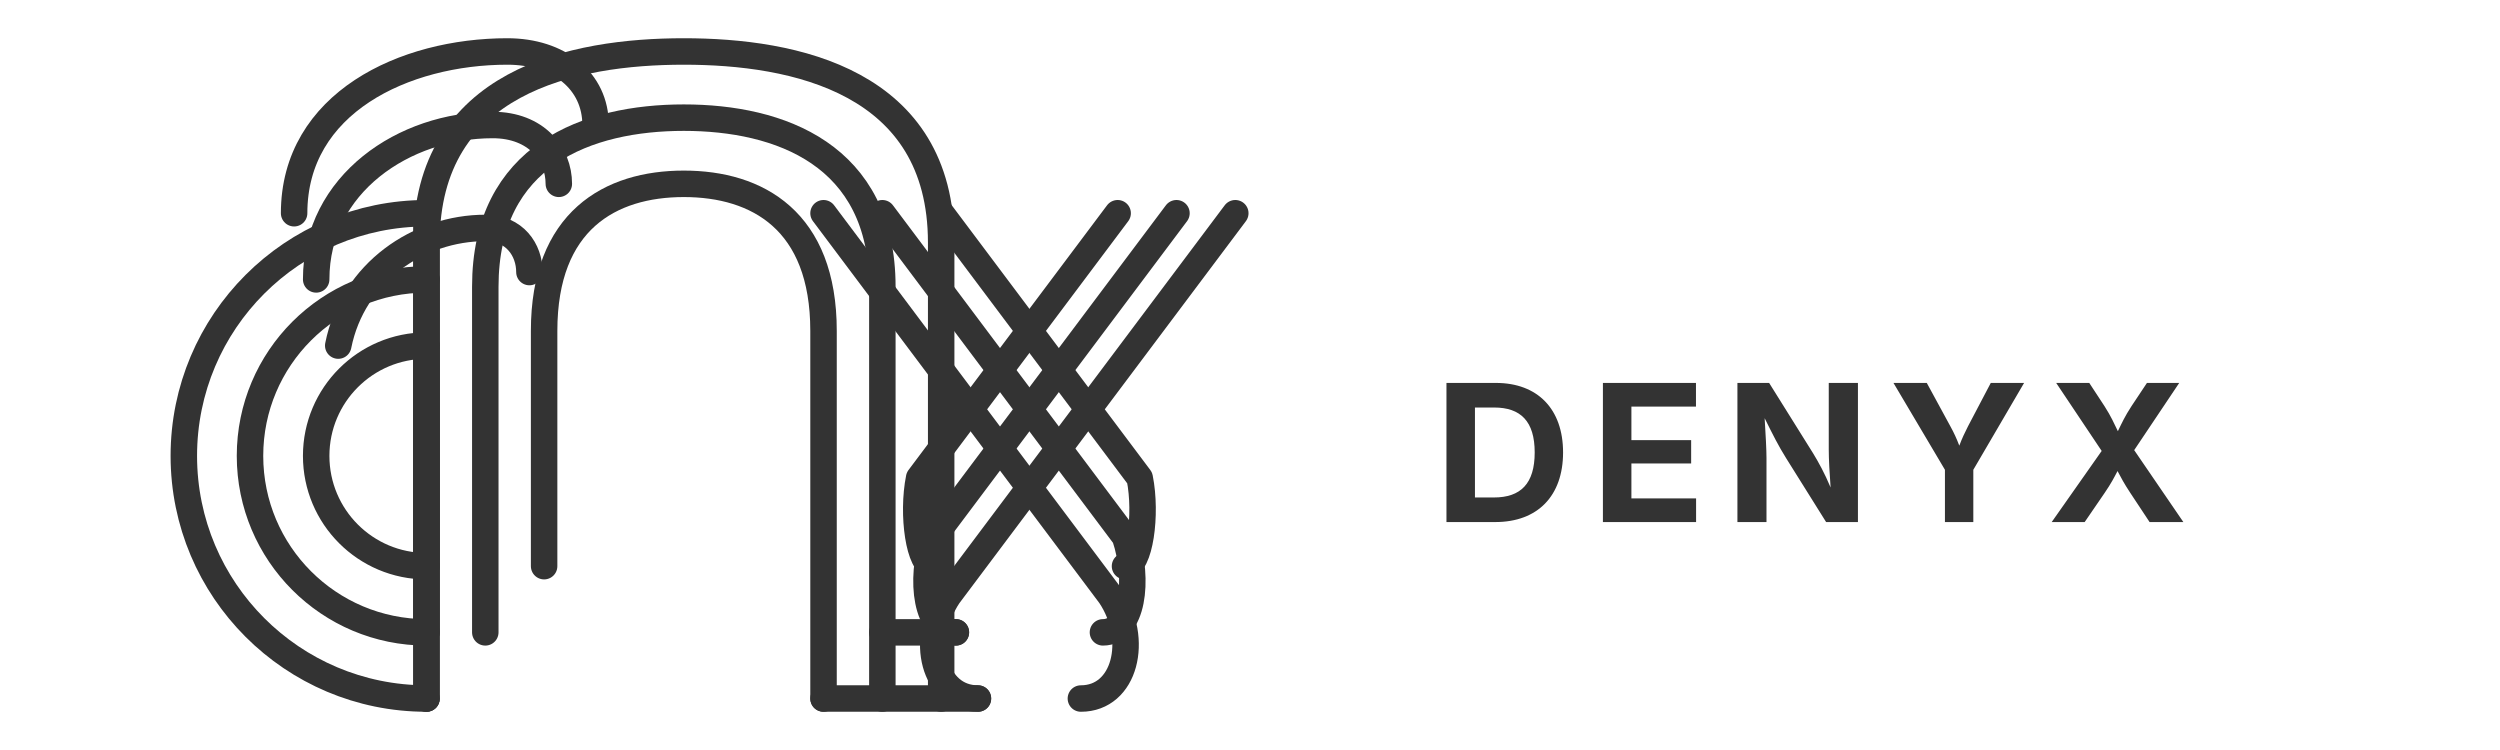
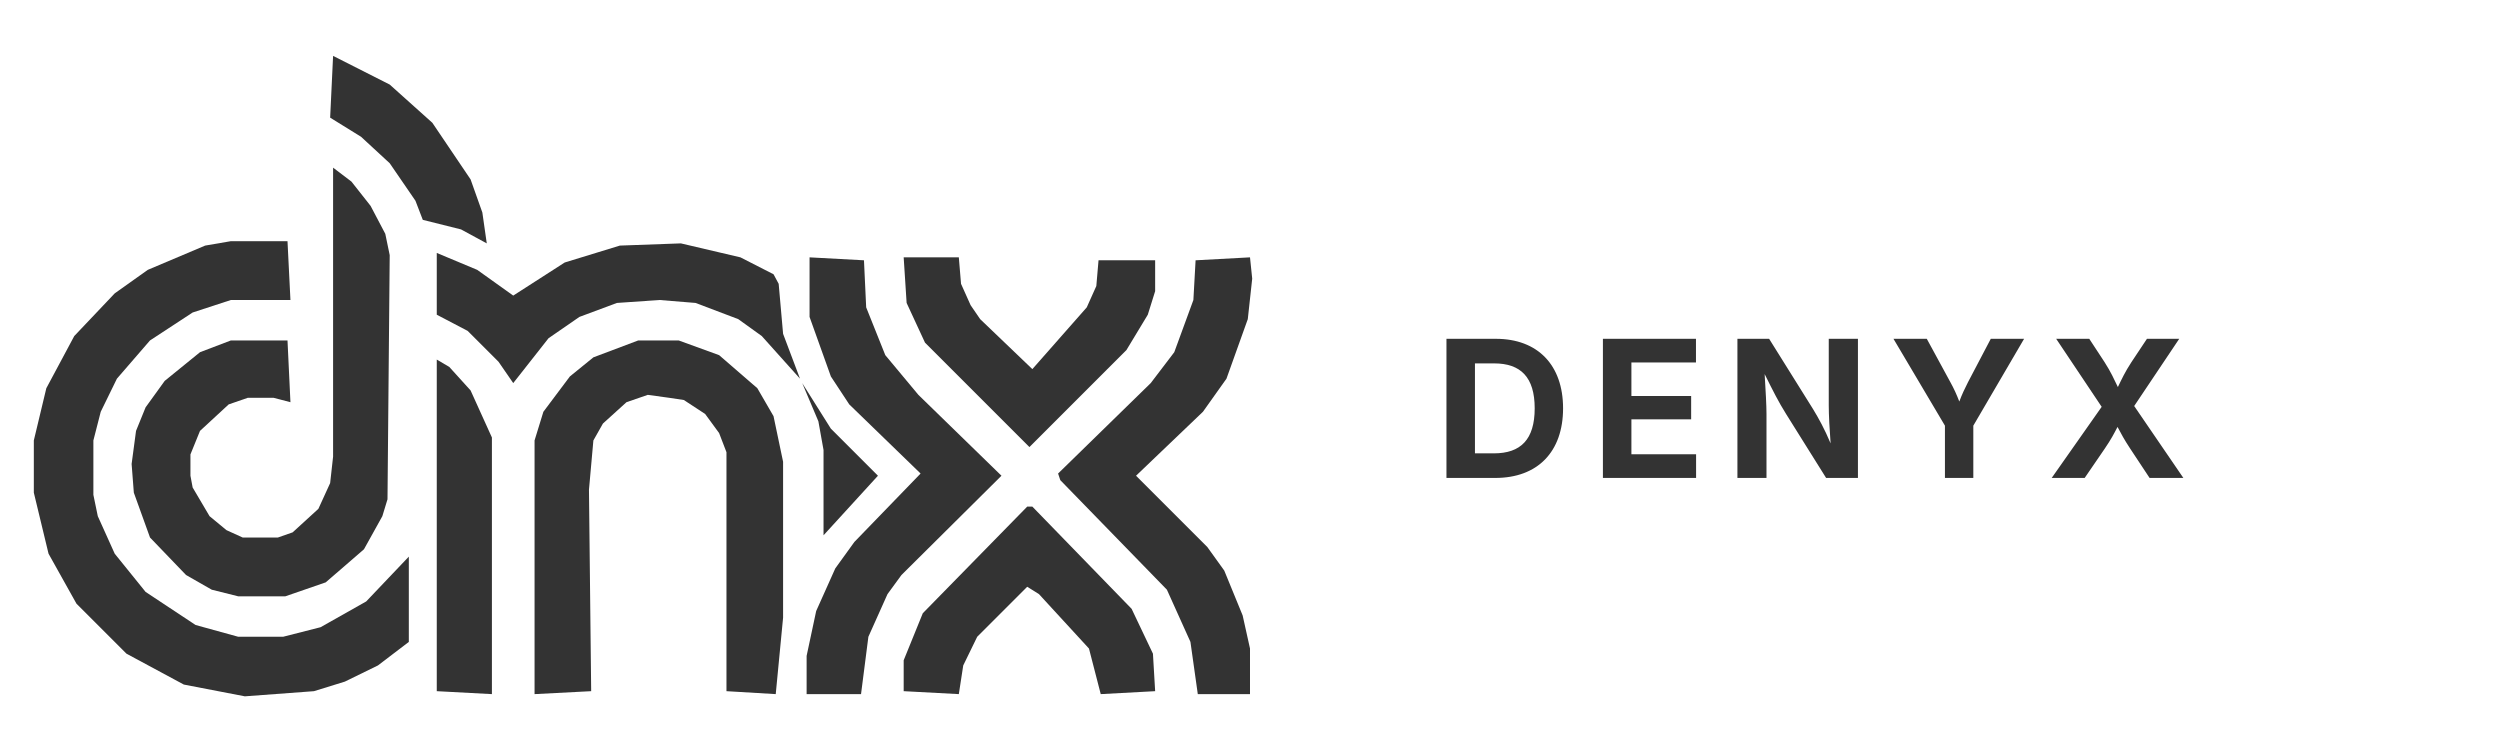
<svg xmlns="http://www.w3.org/2000/svg" width="80" height="24" viewBox="0 0 340 96" fill="none">
-   <g transform="translate(4, 4)" stroke="#333333" stroke-width="3.6" stroke-linecap="round" stroke-linejoin="round" fill="none">
-     <path d="M54,22 A33,33 0 1,0 54,88" />
-     <path d="M54,31 A24,24 0 1,0 54,79" />
-     <path d="M54,40 A15,15 0 1,0 54,70" />
-     <line x1="54" y1="22" x2="54" y2="88" />
-     <line x1="54" y1="31" x2="54" y2="79" />
-     <line x1="54" y1="40" x2="54" y2="70" />
-     <path d="M36,22 C36,7 51,0 65,0 C72,0 77,4 77,10" />
-     <path d="M39,31 C39,18 51,10 63,10 C69,10 72,14 72,18" />
-     <path d="M42,40 C44,30 53,24 62,24 C66,24 68,27 68,30" />
-     <path d="M54,88 L54,26 C54,4 74,0 89,0 C104,0 124,4 124,26 L124,88" />
-     <path d="M62,79 L62,32 C62,14 76,9 89,9 C102,9 116,14 116,32 L116,88" />
-     <path d="M70,70 L70,38 C70,23 79,18 89,18 C99,18 108,23 108,38 L108,88" />
-     <path d="M108,22 L147,74 C151,80 149,88 143,88" />
-     <path d="M116,22 L149,66 C151,72 150,79 146,79" />
-     <path d="M124,22 L151,58 C152,63 151,70 149,70" />
-     <path d="M164,22 L125,74 C121,80 123,88 129,88" />
-     <path d="M156,22 L123,66 C121,72 122,79 126,79" />
-     <path d="M148,22 L121,58 C120,63 121,70 123,70" />
-     <line x1="108" y1="88" x2="129" y2="88" />
-     <line x1="116" y1="79" x2="126" y2="79" />
+   <g fill="#333333">
+     <path d="M45.3,4.6 L53.0,8.5 L58.8,13.7 L64.0,21.4 L65.6,25.9 L66.2,30.1 L62.7,28.2 L57.5,26.9 L56.5,24.3 L53.0,19.2 L49.1,15.6 L44.9,13.0 L45.3,4.6 Z" />
+     <path d="M45.3,19.8 L47.8,21.7 L50.4,25.0 L52.4,28.8 L53.0,31.7 L52.7,64.9 L52.0,67.2 L49.5,71.7 L44.3,76.2 L38.8,78.1 L32.4,78.1 L28.8,77.2 L25.3,75.2 L20.4,70.1 L18.2,64.0 L17.9,60.1 L18.5,55.6 L19.8,52.4 L22.4,48.8 L27.2,44.9 L31.4,43.3 L39.1,43.3 L39.5,51.7 L37.2,51.1 L33.7,51.1 L31.1,52.0 L27.2,55.6 L25.9,58.8 L25.9,61.7 L26.2,63.3 L28.5,67.2 L30.8,69.1 L33.0,70.1 L37.8,70.1 L39.8,69.4 L43.3,66.2 L44.9,62.7 L45.3,59.1 L45.3,19.8 Z" />
+     <path d="M110.1,32.0 L117.5,32.4 L117.8,38.8 L120.4,45.3 L124.9,50.7 L136.2,61.7 L122.6,75.2 L120.7,77.8 L118.1,83.6 L117.1,91.4 L109.7,91.4 L109.7,86.2 L111.0,80.1 L113.6,74.3 L116.2,70.7 L125.2,61.4 L115.5,52.0 L113.0,48.2 L110.1,40.1 L110.1,32.0 Z" />
+     <path d="M122.9,32.0 L130.4,32.0 L130.7,35.6 L132.0,38.5 L133.3,40.4 L140.4,47.2 L147.8,38.8 L149.1,35.9 L149.4,32.4 L157.1,32.4 L157.1,36.6 L156.1,39.8 L153.2,44.6 L140.0,57.8 L125.8,43.6 L123.3,38.2 L122.9,32.0 Z" />
+     <path d="M170.0,32.0 L170.3,34.9 L169.7,40.4 L166.8,48.5 L163.6,53.0 L154.5,61.7 L164.2,71.4 L166.5,74.6 L169.0,80.7 L170.0,85.2 L170.0,91.4 L162.9,91.4 L161.9,84.3 L158.7,77.2 L144.2,62.3 L143.9,61.4 L156.5,49.1 L159.7,44.9 L162.3,37.8 L162.6,32.4 L170.0,32.0 Z" />
+     <path d="M89.7,37.8 L83.9,38.2 L78.8,40.1 L74.6,43.0 L69.8,49.1 L67.8,46.2 L63.6,42.0 L59.4,39.8 L59.4,31.4 L64.9,33.7 L69.8,37.2 L76.8,32.7 L84.3,30.4 L92.6,30.1 L100.7,32.0 L105.2,34.3 L105.9,35.6 L106.5,42.4 L108.8,48.5 L103.6,42.7 L100.4,40.4 L94.6,38.2 L89.7,37.8 Z" />
+     <path d="M59.4,45.9 L61.1,46.9 L64.0,50.1 L66.9,56.5 L66.9,91.4 L59.4,91.0 L59.4,45.9 Z" />
+     <path d="M109.1,49.1 L113.0,55.3 L119.4,61.7 L112.0,69.8 L112.0,58.2 L111.3,54.3 L109.1,49.1 Z" />
+     <path d="M91.0,51.1 L88.1,50.7 L85.2,51.7 L82.0,54.6 L80.7,56.9 L80.1,63.6 L80.4,91.0 L72.7,91.4 L72.7,56.9 L73.9,53.0 L77.5,48.2 L80.7,45.6 L86.8,43.3 L92.3,43.3 L97.8,45.3 L103.0,49.8 L105.2,53.6 L106.5,59.8 L106.5,81.0 L105.5,91.4 L98.8,91.0 L98.8,58.5 L97.8,55.9 L95.9,53.3 L93.0,51.4 L91.0,51.1 Z" />
+     <path d="M4.6,64.0 L4.6,56.9 L6.3,49.8 L10.1,42.7 L15.6,36.9 L20.1,33.7 L27.9,30.4 L31.4,29.8 L39.1,29.8 L39.5,37.8 L31.4,37.8 L26.2,39.5 L20.4,43.3 L15.9,48.5 L13.7,53.0 L12.7,56.9 L12.7,64.3 L13.3,67.2 L15.6,72.3 L19.8,77.5 L26.6,82.0 L32.4,83.6 L38.5,83.6 L43.6,82.3 L49.8,78.8 L55.6,72.7 L55.6,84.3 L51.4,87.5 L46.9,89.7 L42.7,91.0 L33.3,91.7 L25.0,90.1 L17.2,85.9 L10.4,79.1 L6.6,72.3 L4.6,64.0 Z" />
+     <path d="M141.3,77.8 L139.7,76.8 L132.9,83.6 L131.0,87.5 L130.4,91.4 L122.9,91.0 L122.9,86.8 L125.5,80.4 L139.7,65.9 L140.4,65.9 L153.9,79.8 L156.8,85.9 L157.1,91.0 L149.7,91.4 L148.1,85.2 L141.3,77.8 Z" />
  </g>
-   <text x="195" y="68" font-family="'Inter','Helvetica Neue',Arial,sans-serif" font-size="26" font-weight="700" letter-spacing="2.5" fill="#333333">DENYX</text>
+   <text x="195" y="62" font-family="'Inter','Helvetica Neue',Arial,sans-serif" font-size="26" font-weight="700" letter-spacing="2.5" fill="#333333">DENYX</text>
</svg>
